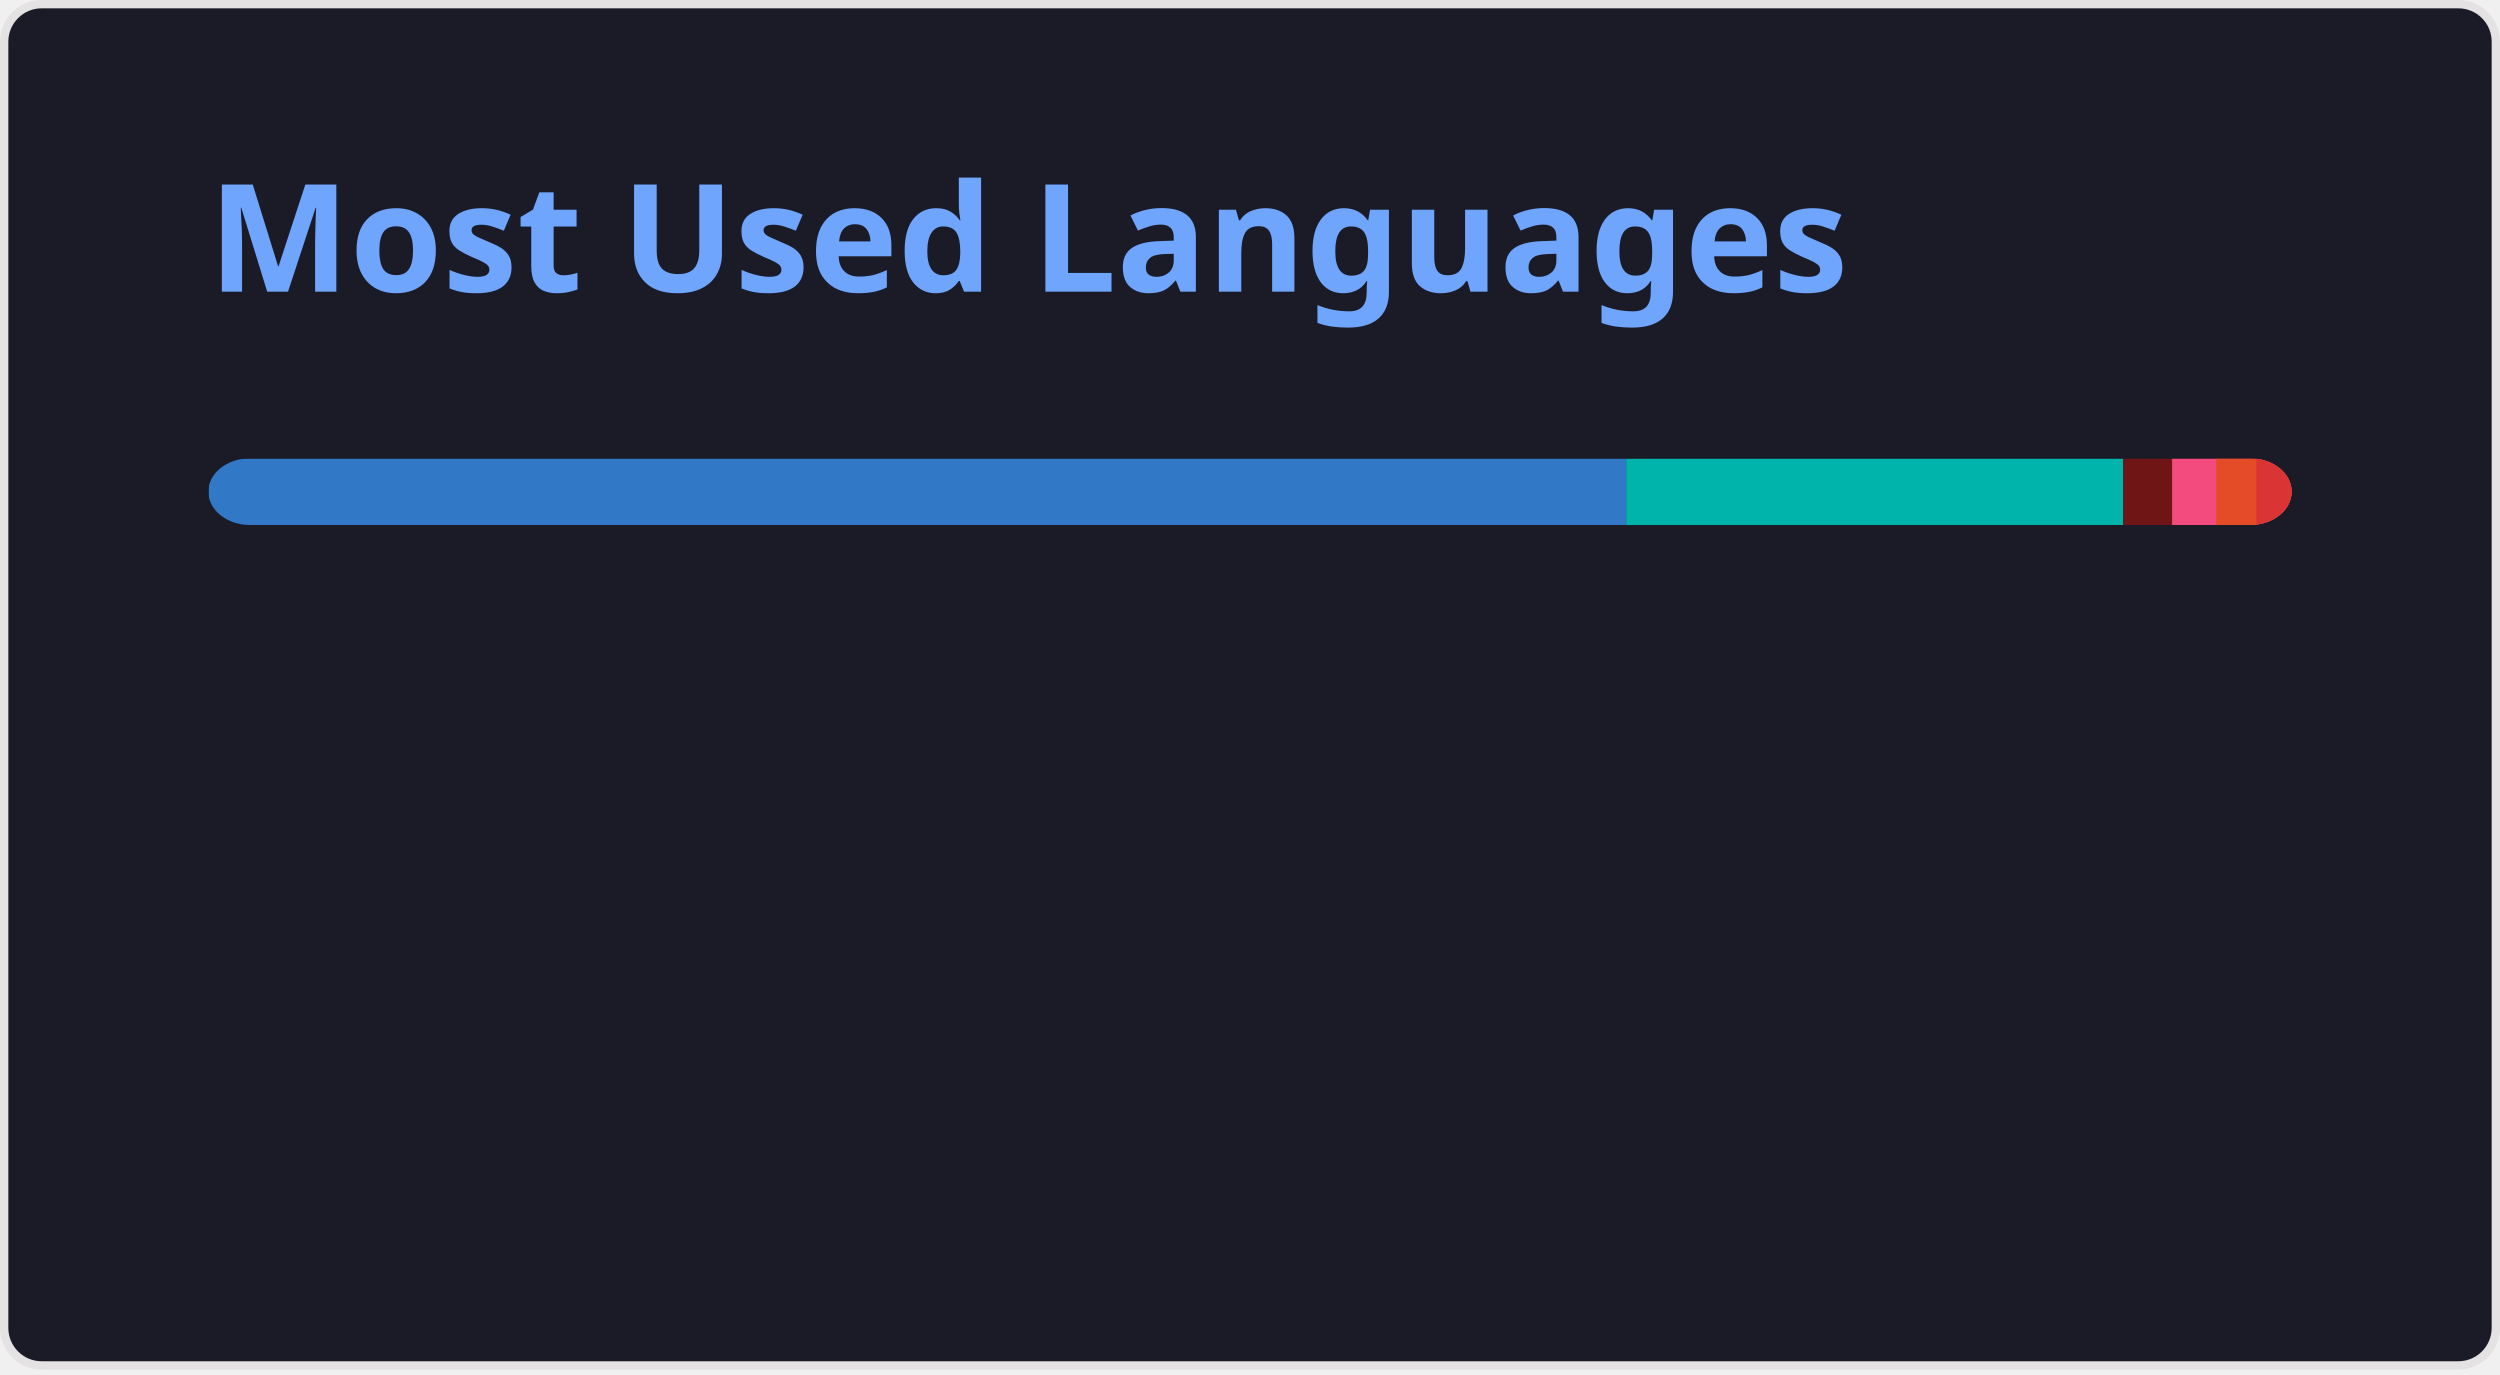
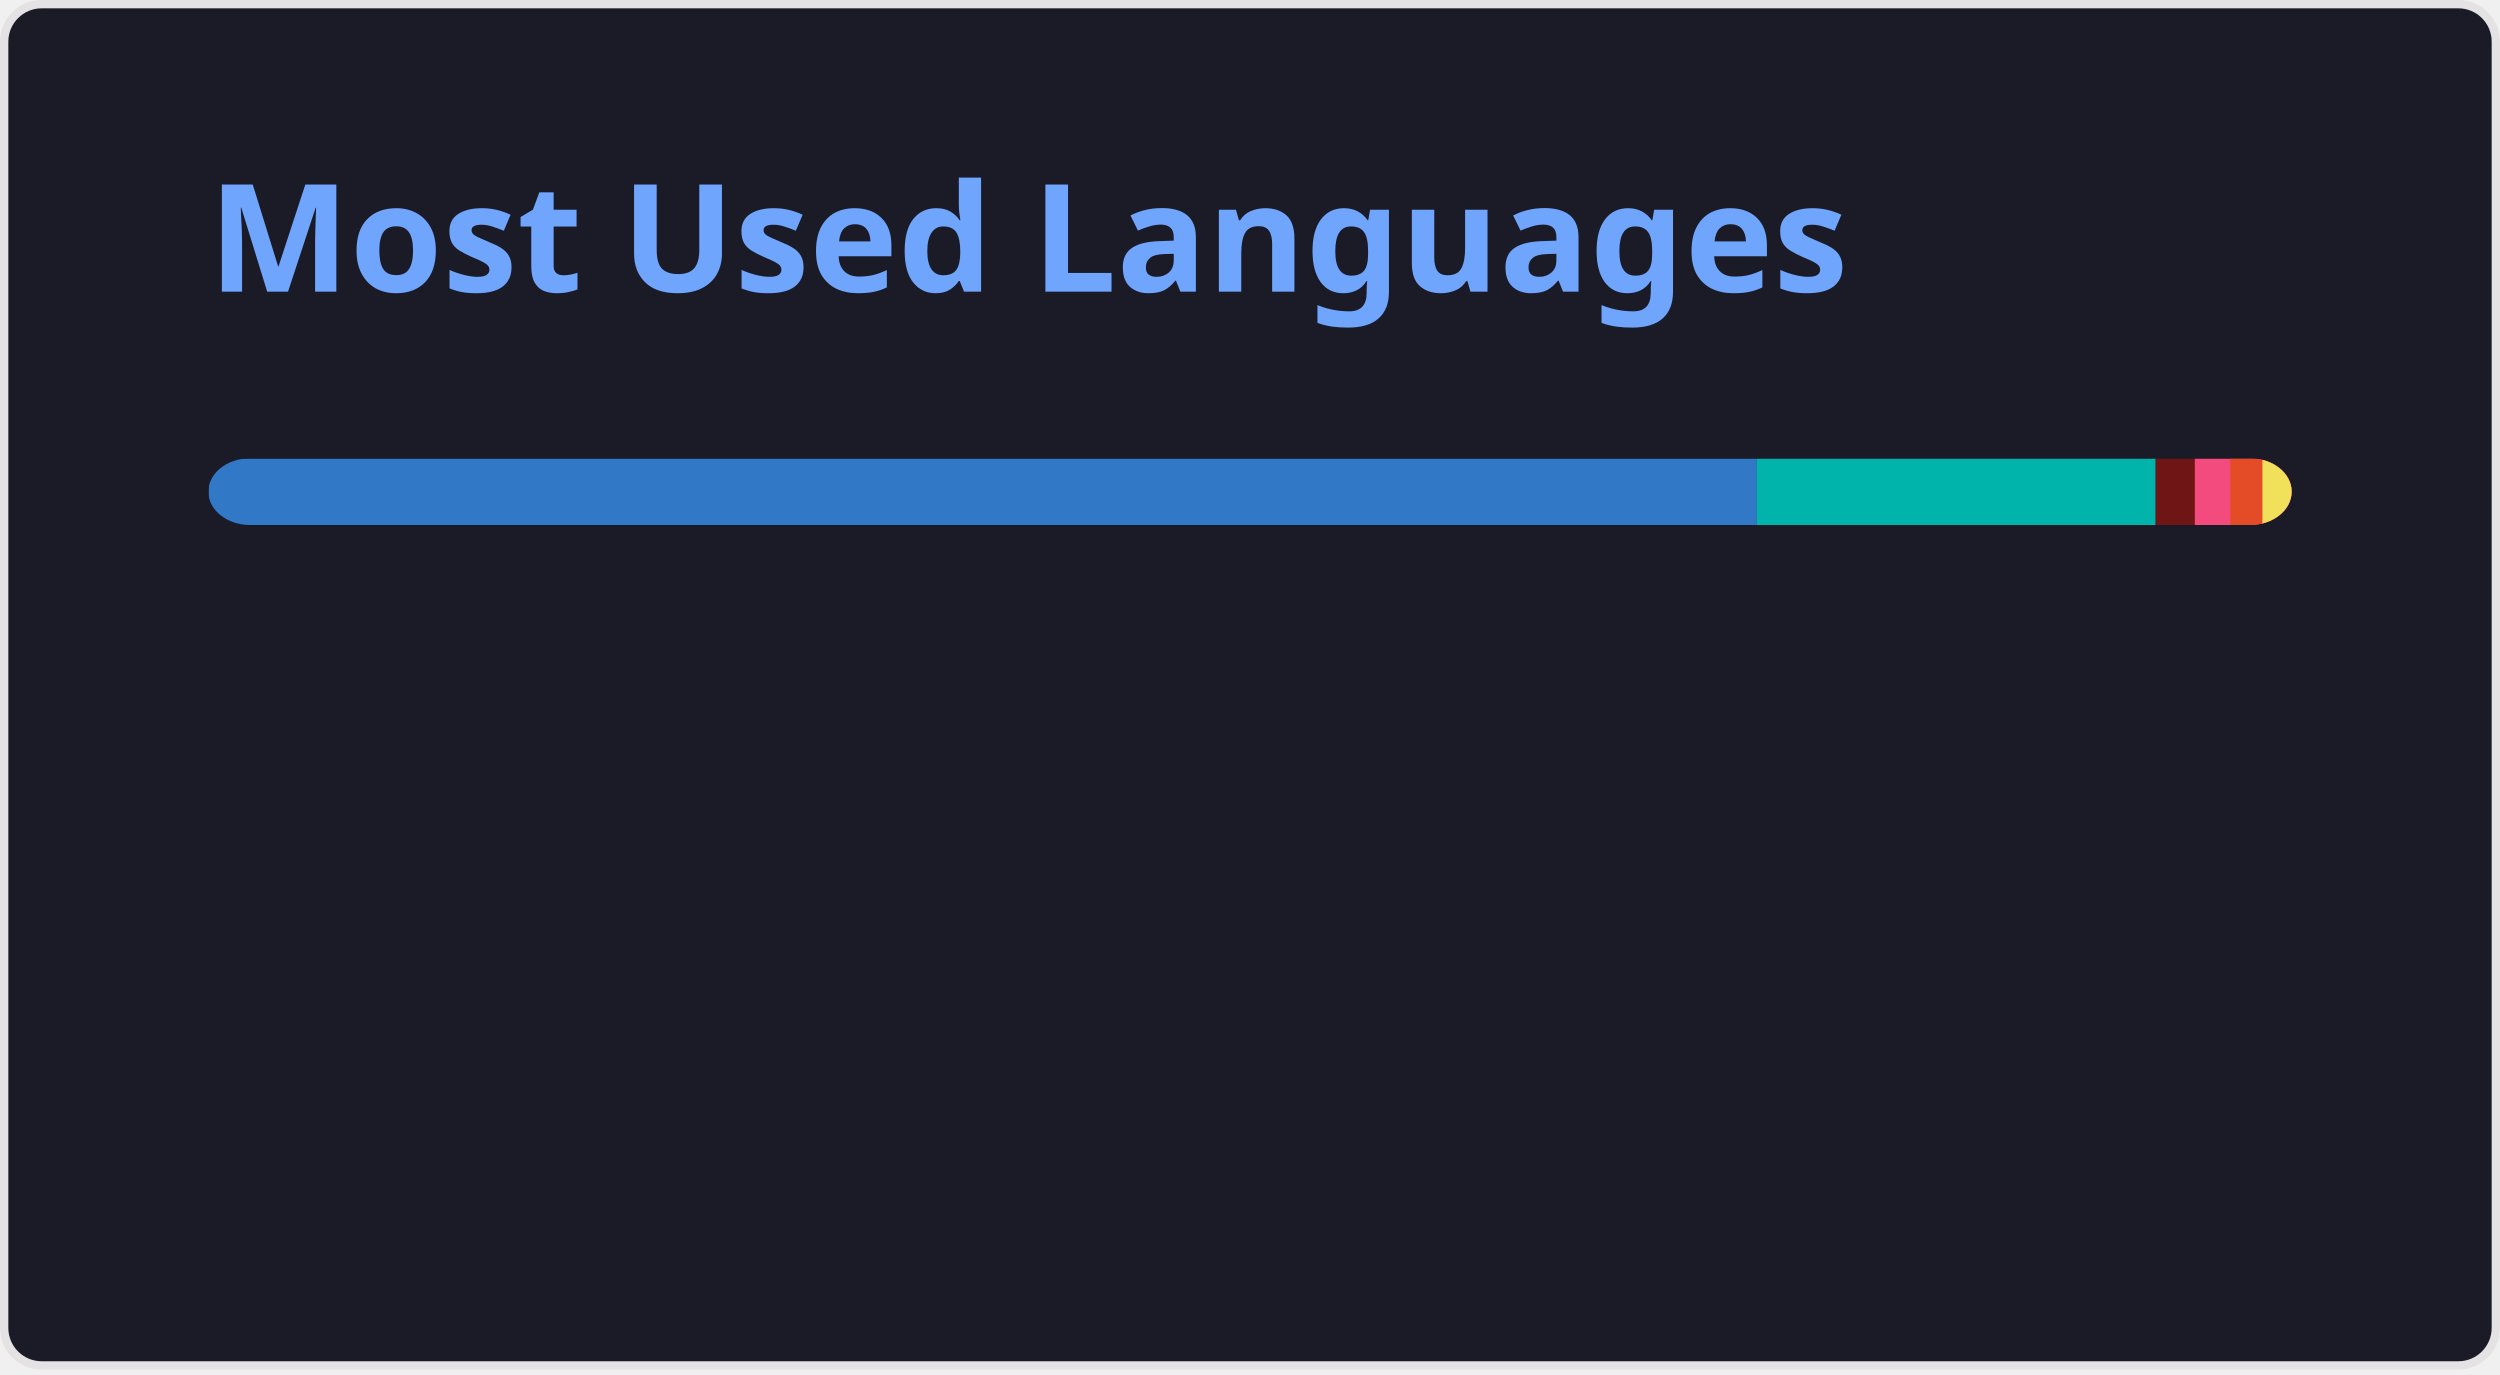
<svg xmlns="http://www.w3.org/2000/svg" width="300" height="165" viewBox="0 0 300 165" fill="none" role="img" aria-labelledby="descId">
  <style>
          .header {
            font: 600 18px 'Segoe UI', Ubuntu, Sans-Serif;
            fill: #70a5fd;
            animation: fadeInAnimation 0.8s ease-in-out forwards;
          }
          @supports(-moz-appearance: auto) {
            /* Selector detects Firefox */
            .header { font-size: 15.5px; }
          }
          
    @keyframes slideInAnimation {
      from {
        width: 0;
      }
      to {
        width: calc(100%-100px);
      }
    }
    @keyframes growWidthAnimation {
      from {
        width: 0;
      }
      to {
        width: 100%;
      }
    }
    .stat {
      font: 600 14px 'Segoe UI', Ubuntu, "Helvetica Neue", Sans-Serif; fill: #38bdae;
    }
    @supports(-moz-appearance: auto) {
      /* Selector detects Firefox */
      .stat { font-size:12px; }
    }
    .bold { font-weight: 700 }
    .lang-name {
      font: 400 11px "Segoe UI", Ubuntu, Sans-Serif;
      fill: #38bdae;
    }
    .stagger {
      opacity: 0;
      animation: fadeInAnimation 0.3s ease-in-out forwards;
    }
    #rect-mask rect{
      animation: slideInAnimation 1s ease-in-out forwards;
    }
    .lang-progress{
      animation: growWidthAnimation 0.6s ease-in-out forwards;
    }
    

          
      /* Animations */
      @keyframes scaleInAnimation {
        from {
          transform: translate(-5px, 5px) scale(0);
        }
        to {
          transform: translate(-5px, 5px) scale(1);
        }
      }
      @keyframes fadeInAnimation {
        from {
          opacity: 0;
        }
        to {
          opacity: 1;
        }
      }
    
          
        </style>
  <rect data-testid="card-bg" x="0.5" y="0.5" rx="4.5" height="99%" stroke="#e4e2e2" width="299" fill="#1a1b27" stroke-opacity="1" />
  <g data-testid="card-title" transform="translate(25, 35)">
    <g transform="translate(0, 0)">
      <text x="0" y="0" class="header" data-testid="header">Most Used Languages</text>
    </g>
  </g>
  <g data-testid="main-card-body" transform="translate(0, 55)">
    <svg data-testid="lang-items" x="25">
      <mask id="rect-mask">
        <rect x="0" y="0" width="250" height="8" fill="white" rx="5" />
      </mask>
-       <rect mask="url(#rect-mask)" data-testid="lang-progress" x="0" y="0" width="170.14" height="8" fill="#3178c6" />
-       <rect mask="url(#rect-mask)" data-testid="lang-progress" x="170.14" y="0" width="59.65" height="8" fill="#00B4AB" />
-       <rect mask="url(#rect-mask)" data-testid="lang-progress" x="229.79" y="0" width="15.86" height="8" fill="#701516" />
-       <rect mask="url(#rect-mask)" data-testid="lang-progress" x="235.65" y="0" width="15.3" height="8" fill="#f34b7d" />
-       <rect mask="url(#rect-mask)" data-testid="lang-progress" x="240.95" y="0" width="14.81" height="8" fill="#e34c26" />
-       <rect mask="url(#rect-mask)" data-testid="lang-progress" x="245.76" y="0" width="14.24" height="8" fill="#DA3434" />
+       <rect mask="url(#rect-mask)" data-testid="lang-progress" x="0" y="0" width="185.83" height="8" fill="#3178c6" />
+       <rect mask="url(#rect-mask)" data-testid="lang-progress" x="185.83" y="0" width="47.85" height="8" fill="#00B4AB" />
+       <rect mask="url(#rect-mask)" data-testid="lang-progress" x="233.68" y="0" width="14.7" height="8" fill="#701516" />
+       <rect mask="url(#rect-mask)" data-testid="lang-progress" x="238.38" y="0" width="14.25" height="8" fill="#f34b7d" />
+       <rect mask="url(#rect-mask)" data-testid="lang-progress" x="242.63" y="0" width="13.86" height="8" fill="#e34c26" />
+       <rect mask="url(#rect-mask)" data-testid="lang-progress" x="246.49" y="0" width="13.5" height="8" fill="#f1e05a" />
      <g transform="translate(0, 25)">
        <g transform="translate(0, 0)">
          <g transform="translate(0, 0)">
            <g class="stagger" style="animation-delay: 450ms">
              <circle cx="5" cy="6" r="5" fill="#3178c6" />
              <text data-testid="lang-name" x="15" y="10" class="lang-name">
-         TypeScript 68.05%
+         TypeScript 74.33%
      </text>
            </g>
          </g>
          <g transform="translate(0, 25)">
            <g class="stagger" style="animation-delay: 600ms">
              <circle cx="5" cy="6" r="5" fill="#00B4AB" />
              <text data-testid="lang-name" x="15" y="10" class="lang-name">
-         Dart 23.86%
+         Dart 19.14%
      </text>
            </g>
          </g>
          <g transform="translate(0, 50)">
            <g class="stagger" style="animation-delay: 750ms">
              <circle cx="5" cy="6" r="5" fill="#701516" />
              <text data-testid="lang-name" x="15" y="10" class="lang-name">
-         Ruby 2.35%
+         Ruby 1.88%
      </text>
            </g>
          </g>
        </g>
        <g transform="translate(150, 0)">
          <g transform="translate(0, 0)">
            <g class="stagger" style="animation-delay: 450ms">
              <circle cx="5" cy="6" r="5" fill="#f34b7d" />
              <text data-testid="lang-name" x="15" y="10" class="lang-name">
-         C++ 2.12%
+         C++ 1.70%
      </text>
            </g>
          </g>
          <g transform="translate(0, 25)">
            <g class="stagger" style="animation-delay: 600ms">
              <circle cx="5" cy="6" r="5" fill="#e34c26" />
              <text data-testid="lang-name" x="15" y="10" class="lang-name">
-         HTML 1.92%
+         HTML 1.54%
      </text>
            </g>
          </g>
          <g transform="translate(0, 50)">
            <g class="stagger" style="animation-delay: 750ms">
-               <circle cx="5" cy="6" r="5" fill="#DA3434" />
+               <circle cx="5" cy="6" r="5" fill="#f1e05a" />
              <text data-testid="lang-name" x="15" y="10" class="lang-name">
-         CMake 1.70%
+         JavaScript 1.40%
      </text>
            </g>
          </g>
        </g>
      </g>
    </svg>
  </g>
</svg>
